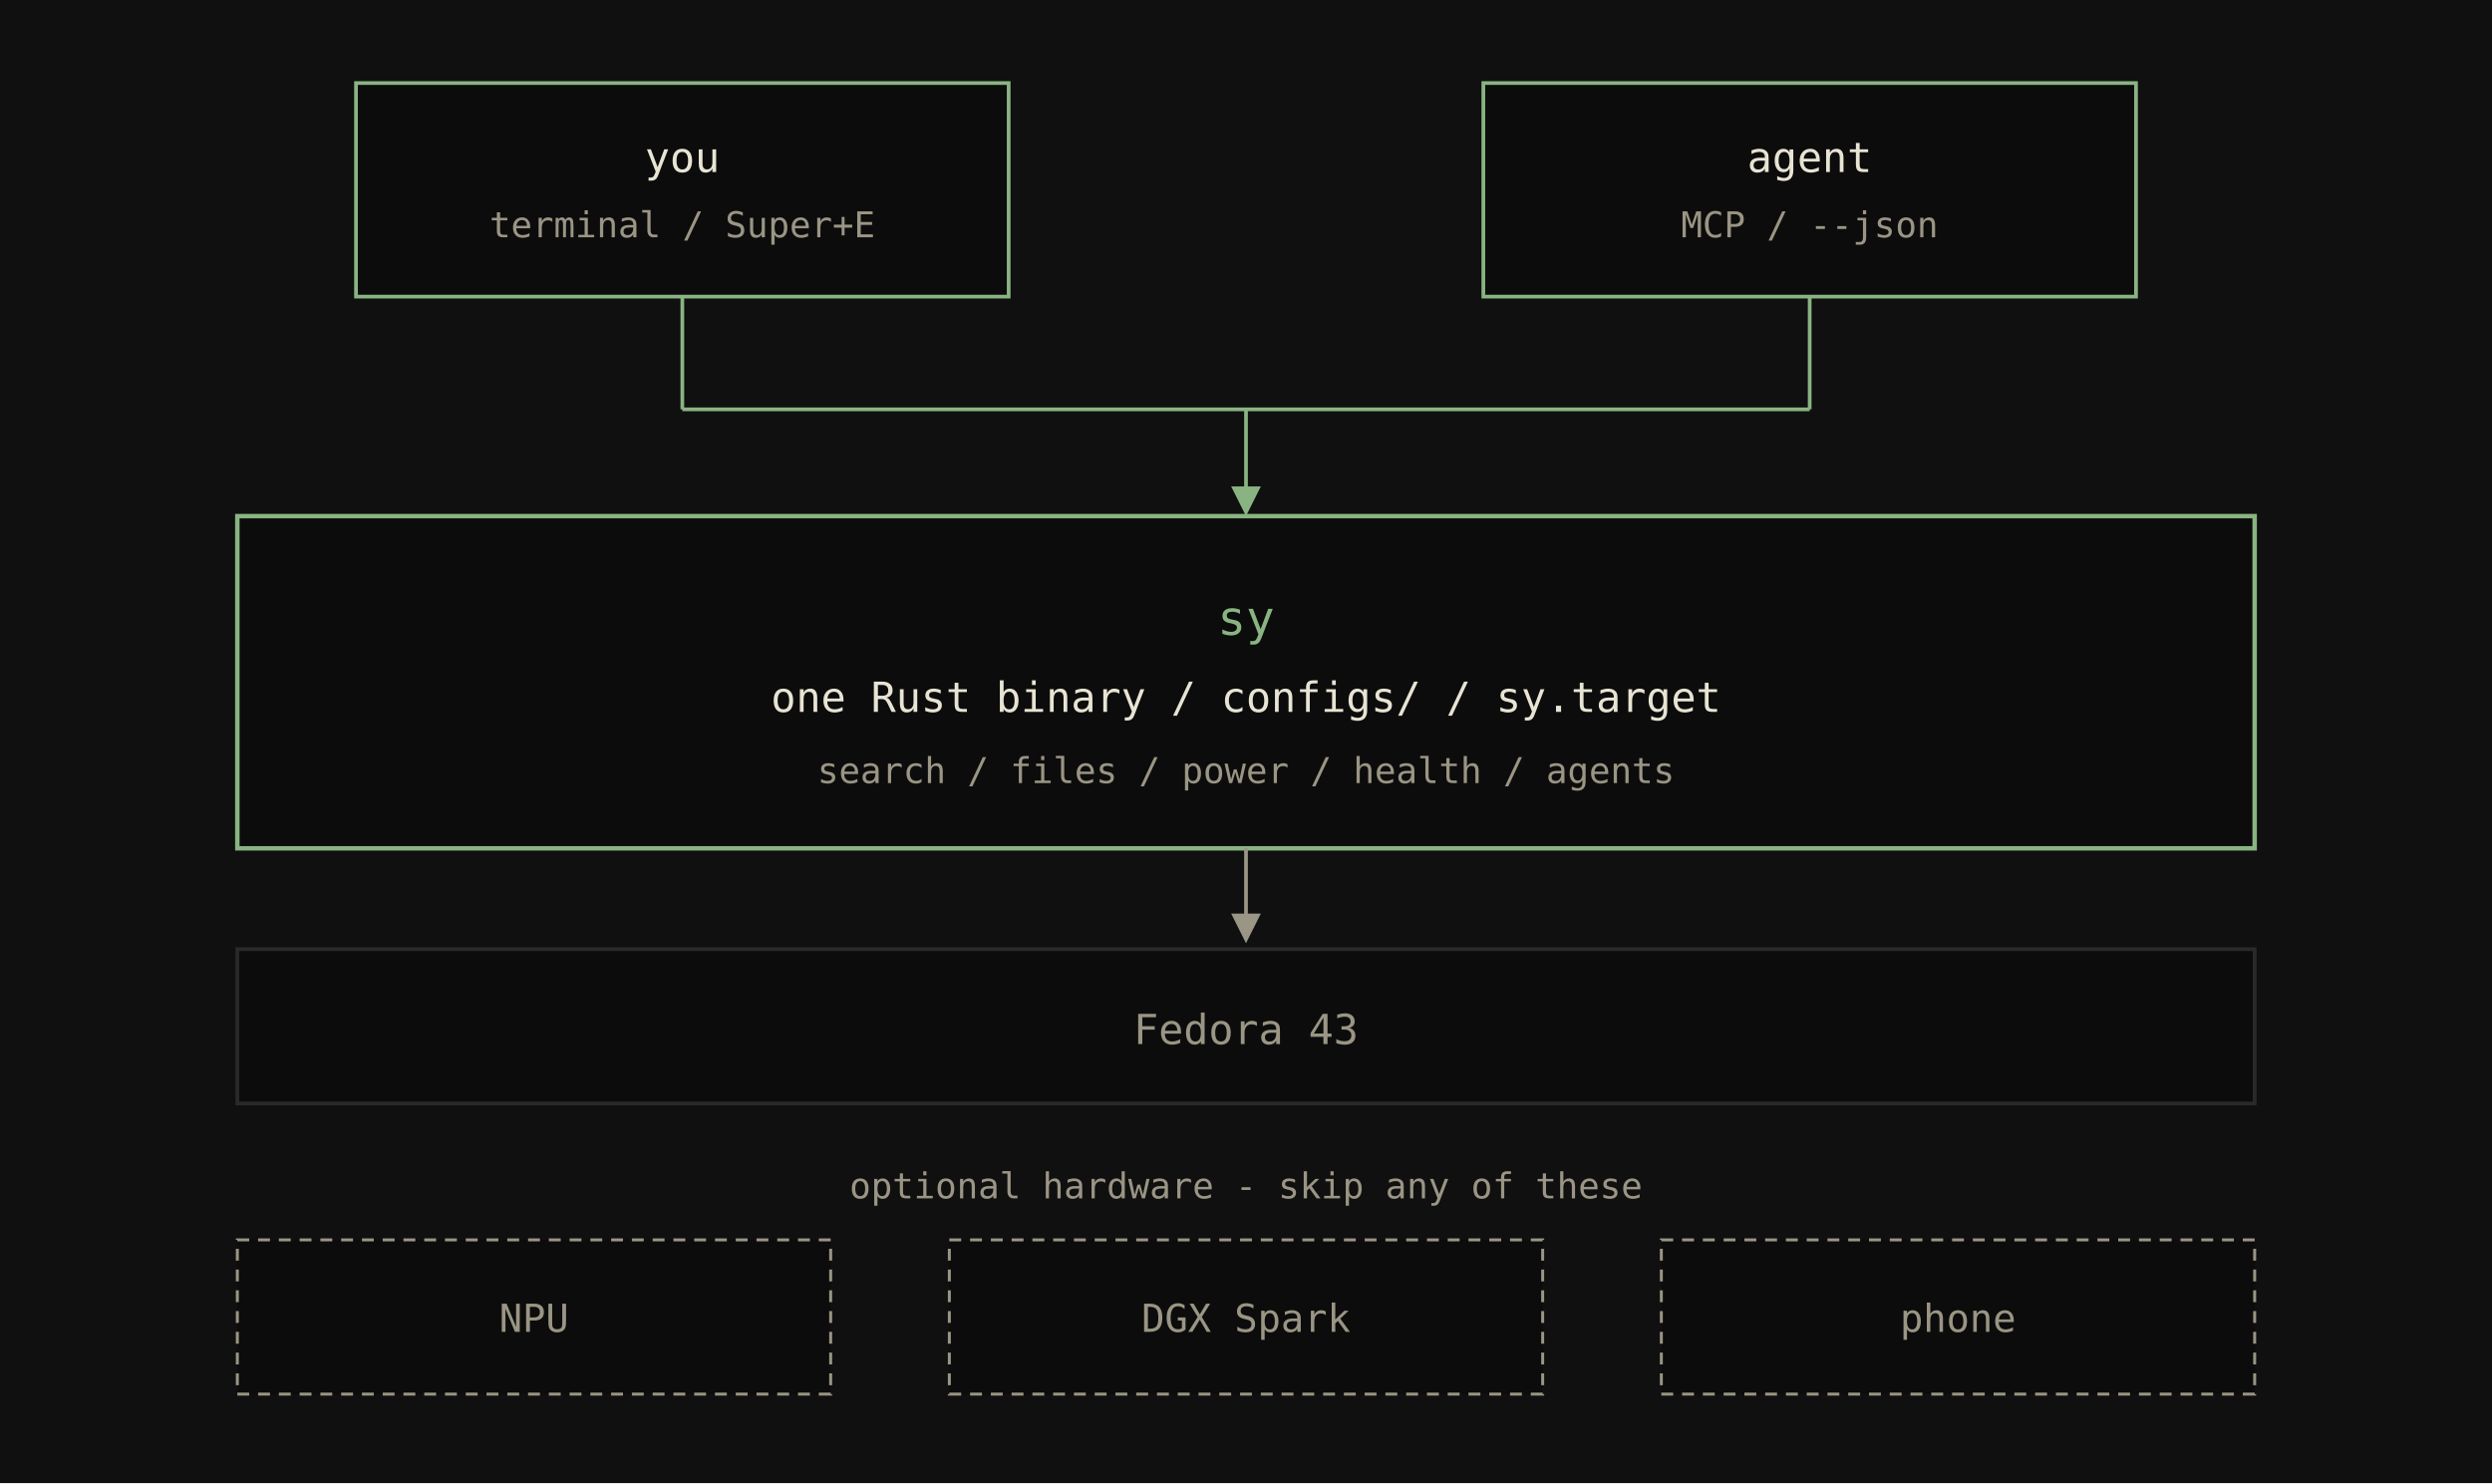
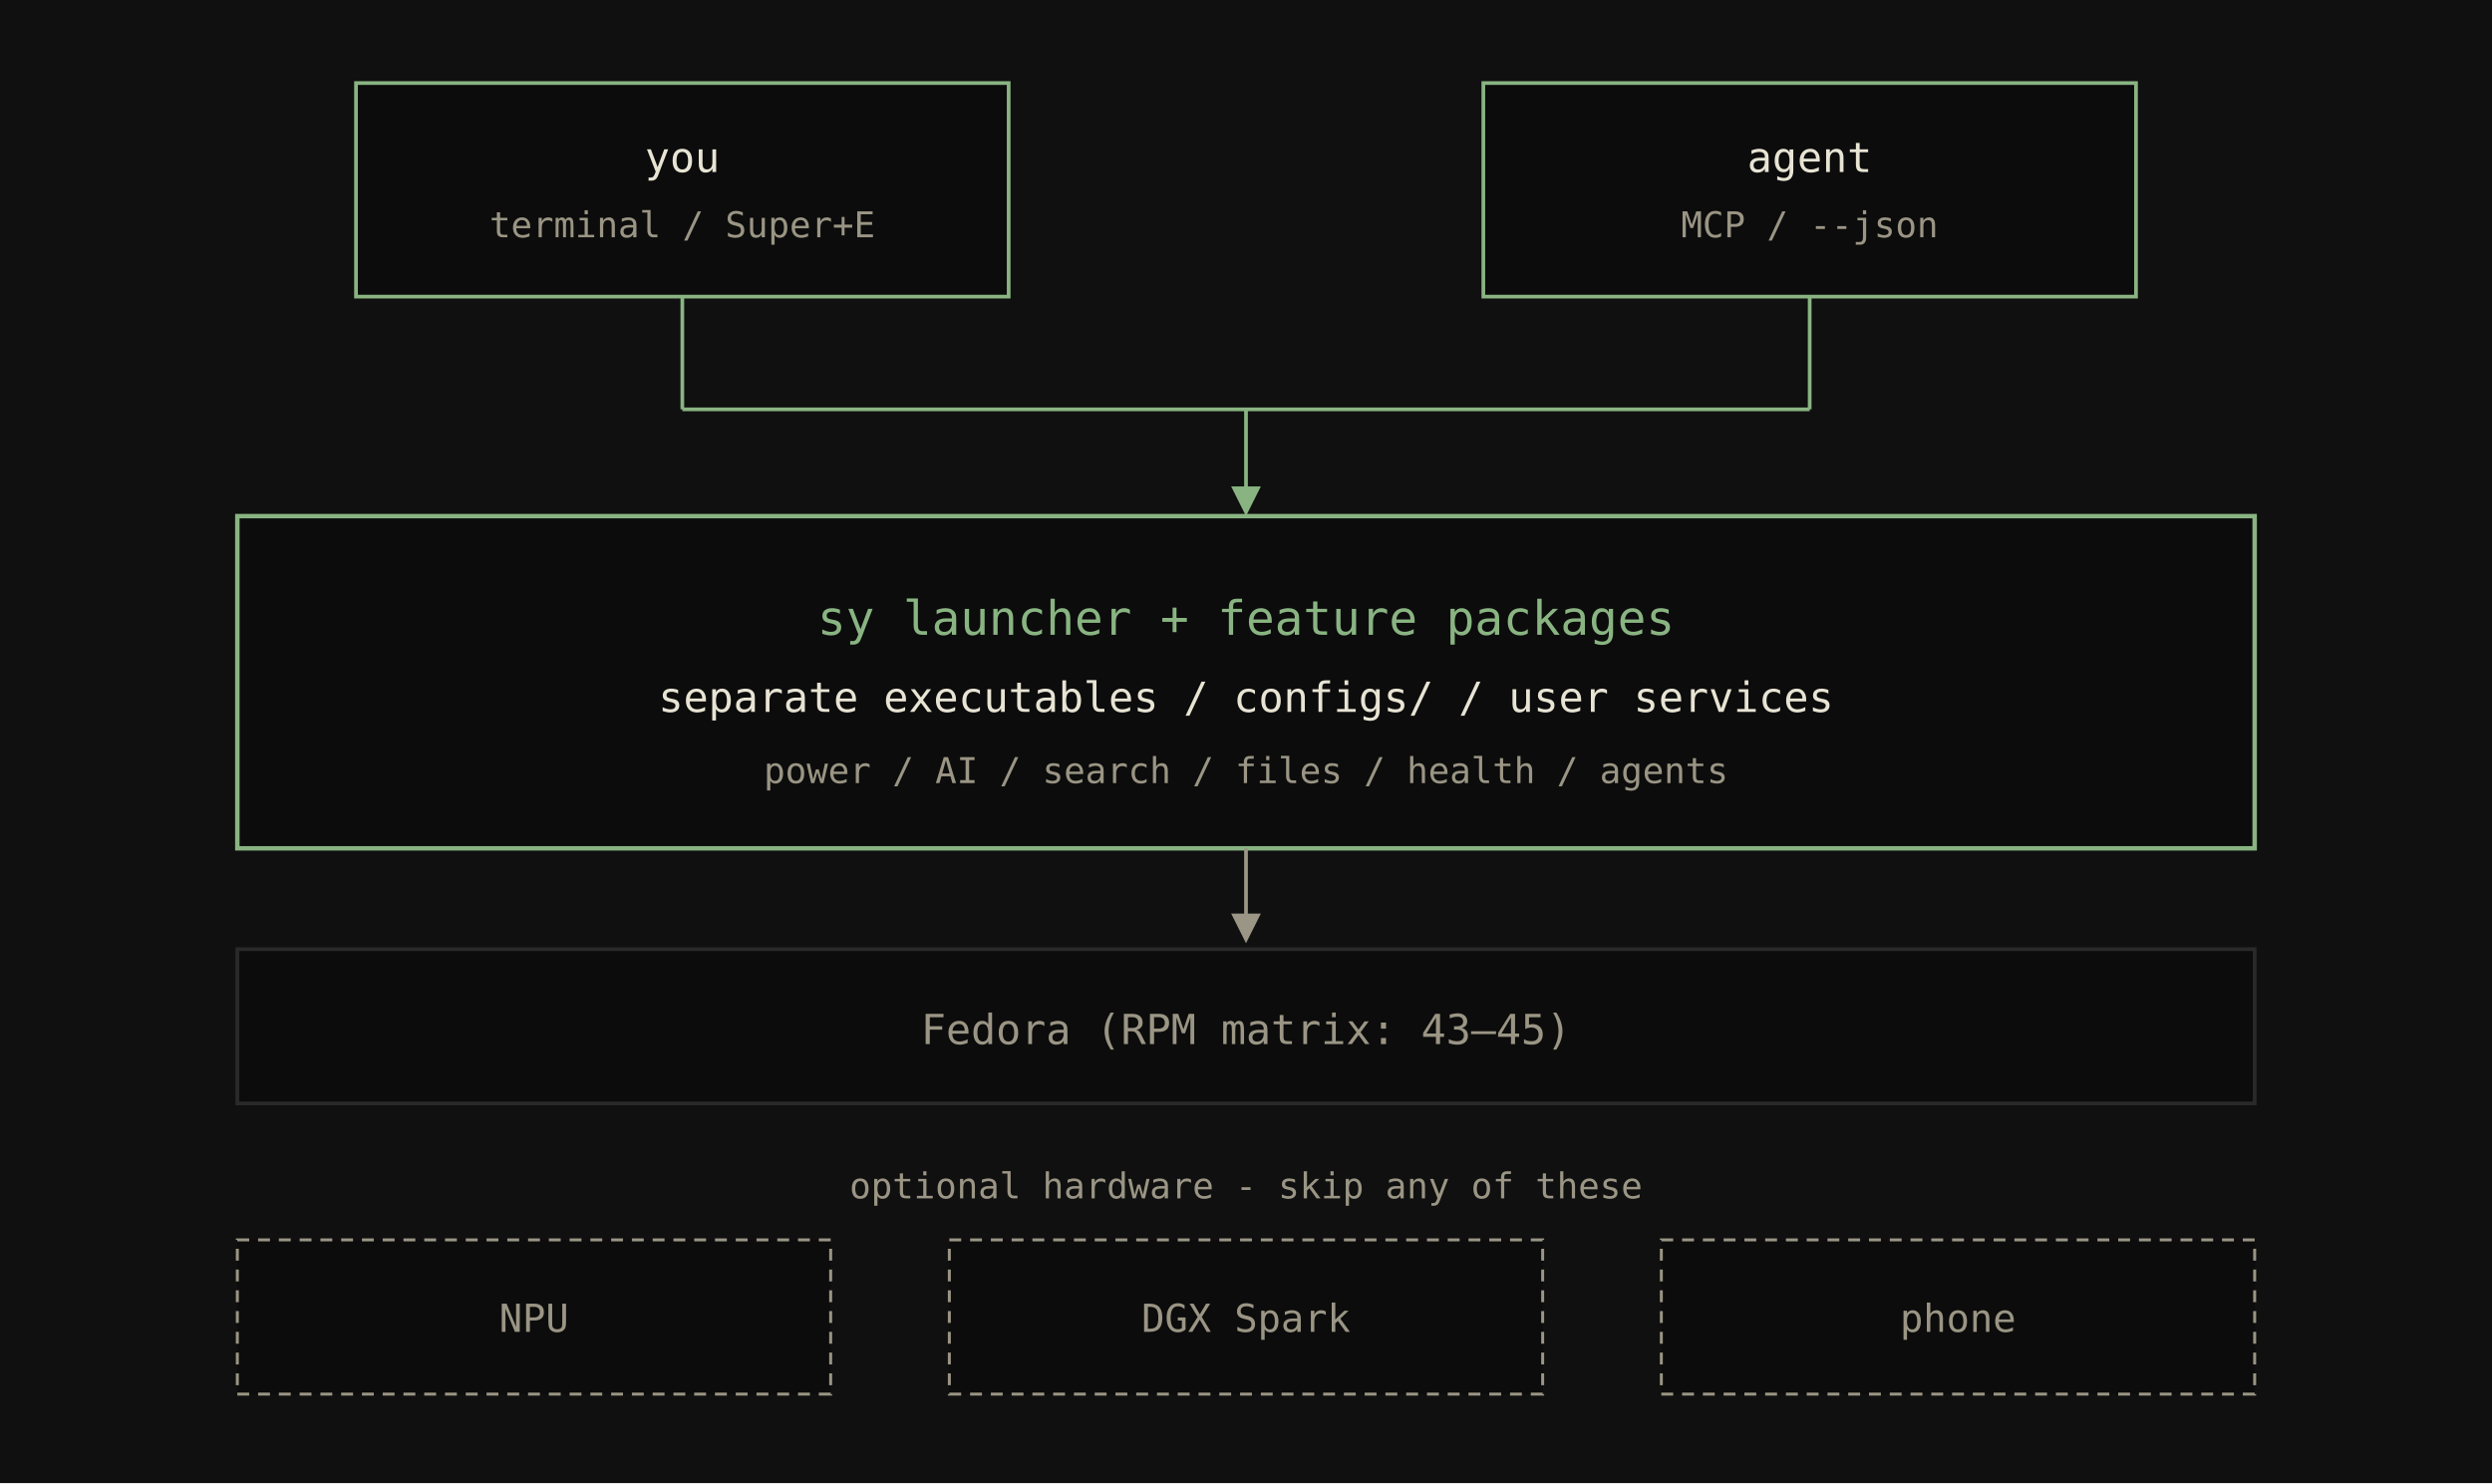
<svg xmlns="http://www.w3.org/2000/svg" width="840" height="500" viewBox="0 0 840 500" role="img" aria-labelledby="t d">
  <rect width="840" height="500" fill="#101010" />
  <g font-family="ui-monospace, 'JetBrains Mono', 'IBM Plex Mono', Menlo, monospace" font-size="14">
    <rect x="120" y="28" width="220" height="72" fill="#0c0c0c" stroke="#89b482" stroke-width="1.25" />
    <text x="230" y="58" text-anchor="middle" fill="#e8e4d4">you</text>
    <text x="230" y="80" text-anchor="middle" fill="#9a9584" font-size="12">terminal / Super+E</text>
    <rect x="500" y="28" width="220" height="72" fill="#0c0c0c" stroke="#89b482" stroke-width="1.25" />
    <text x="610" y="58" text-anchor="middle" fill="#e8e4d4">agent</text>
    <text x="610" y="80" text-anchor="middle" fill="#9a9584" font-size="12">MCP / --json</text>
    <path d="M230 100 L230 138" fill="none" stroke="#89b482" stroke-width="1.25" />
    <path d="M610 100 L610 138" fill="none" stroke="#89b482" stroke-width="1.25" />
    <path d="M230 138 L610 138" fill="none" stroke="#89b482" stroke-width="1.25" />
    <path d="M420 138 L420 168" fill="none" stroke="#89b482" stroke-width="1.25" />
    <polygon points="420,174 415,164 425,164" fill="#89b482" />
    <rect x="80" y="174" width="680" height="112" fill="#0c0c0c" stroke="#89b482" stroke-width="1.5" />
-     <text x="420" y="214" text-anchor="middle" fill="#89b482" font-size="16">sy</text>
-     <text x="420" y="240" text-anchor="middle" fill="#e8e4d4">one Rust binary / configs/ / sy.target</text>
-     <text x="420" y="264" text-anchor="middle" fill="#9a9584" font-size="12">search / files / power / health / agents</text>
+     <text x="420" y="214" text-anchor="middle" fill="#89b482" font-size="16">sy launcher + feature packages</text>
+     <text x="420" y="240" text-anchor="middle" fill="#e8e4d4">separate executables / configs/ / user services</text>
+     <text x="420" y="264" text-anchor="middle" fill="#9a9584" font-size="12">power / AI / search / files / health / agents</text>
    <path d="M420 286 L420 312" fill="none" stroke="#9a9584" stroke-width="1.25" />
    <polygon points="420,318 415,308 425,308" fill="#9a9584" />
    <rect x="80" y="320" width="680" height="52" fill="#0c0c0c" stroke="#2a2a2a" stroke-width="1.25" />
-     <text x="420" y="352" text-anchor="middle" fill="#9a9584">Fedora 43</text>
+     <text x="420" y="352" text-anchor="middle" fill="#9a9584">Fedora (RPM matrix: 43–45)</text>
    <text x="420" y="404" text-anchor="middle" fill="#9a9584" font-size="12">optional hardware - skip any of these</text>
    <rect x="80" y="418" width="200" height="52" fill="#0c0c0c" stroke="#9a9584" stroke-width="1" stroke-dasharray="4 3" />
    <text x="180" y="449" text-anchor="middle" fill="#9a9584" font-size="13">NPU</text>
    <rect x="320" y="418" width="200" height="52" fill="#0c0c0c" stroke="#9a9584" stroke-width="1" stroke-dasharray="4 3" />
    <text x="420" y="449" text-anchor="middle" fill="#9a9584" font-size="13">DGX Spark</text>
    <rect x="560" y="418" width="200" height="52" fill="#0c0c0c" stroke="#9a9584" stroke-width="1" stroke-dasharray="4 3" />
    <text x="660" y="449" text-anchor="middle" fill="#9a9584" font-size="13">phone</text>
  </g>
</svg>
